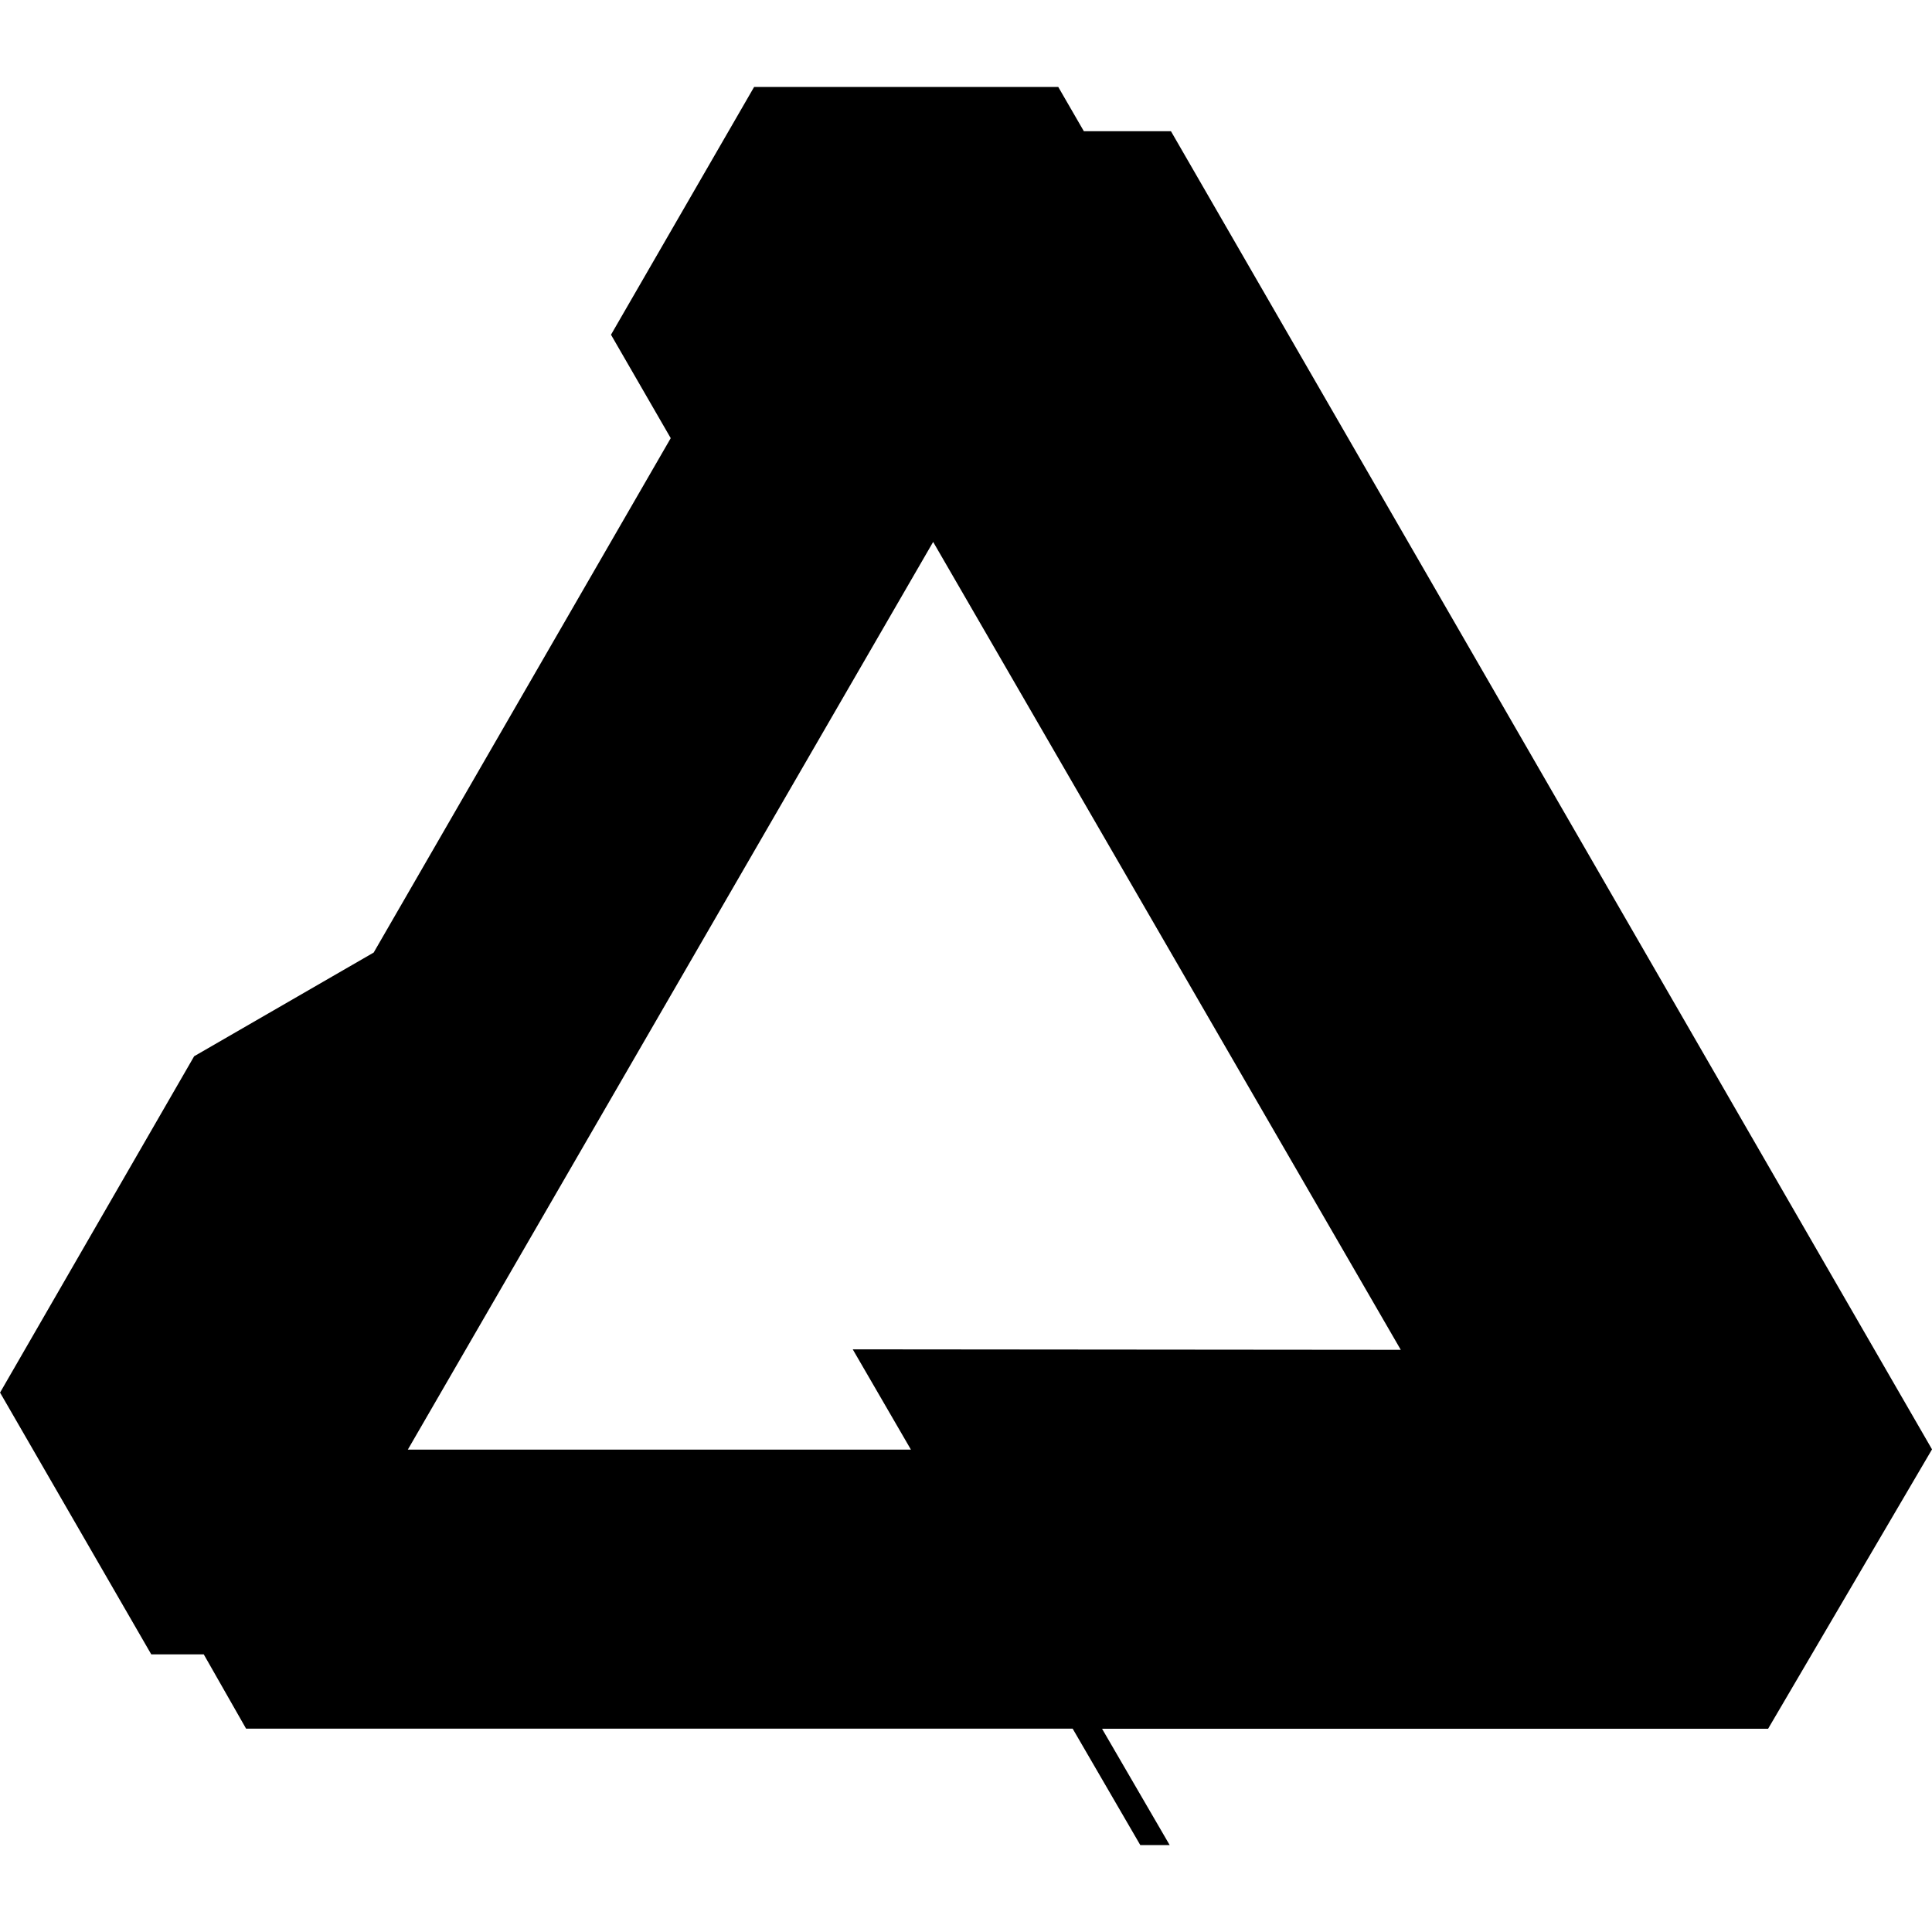
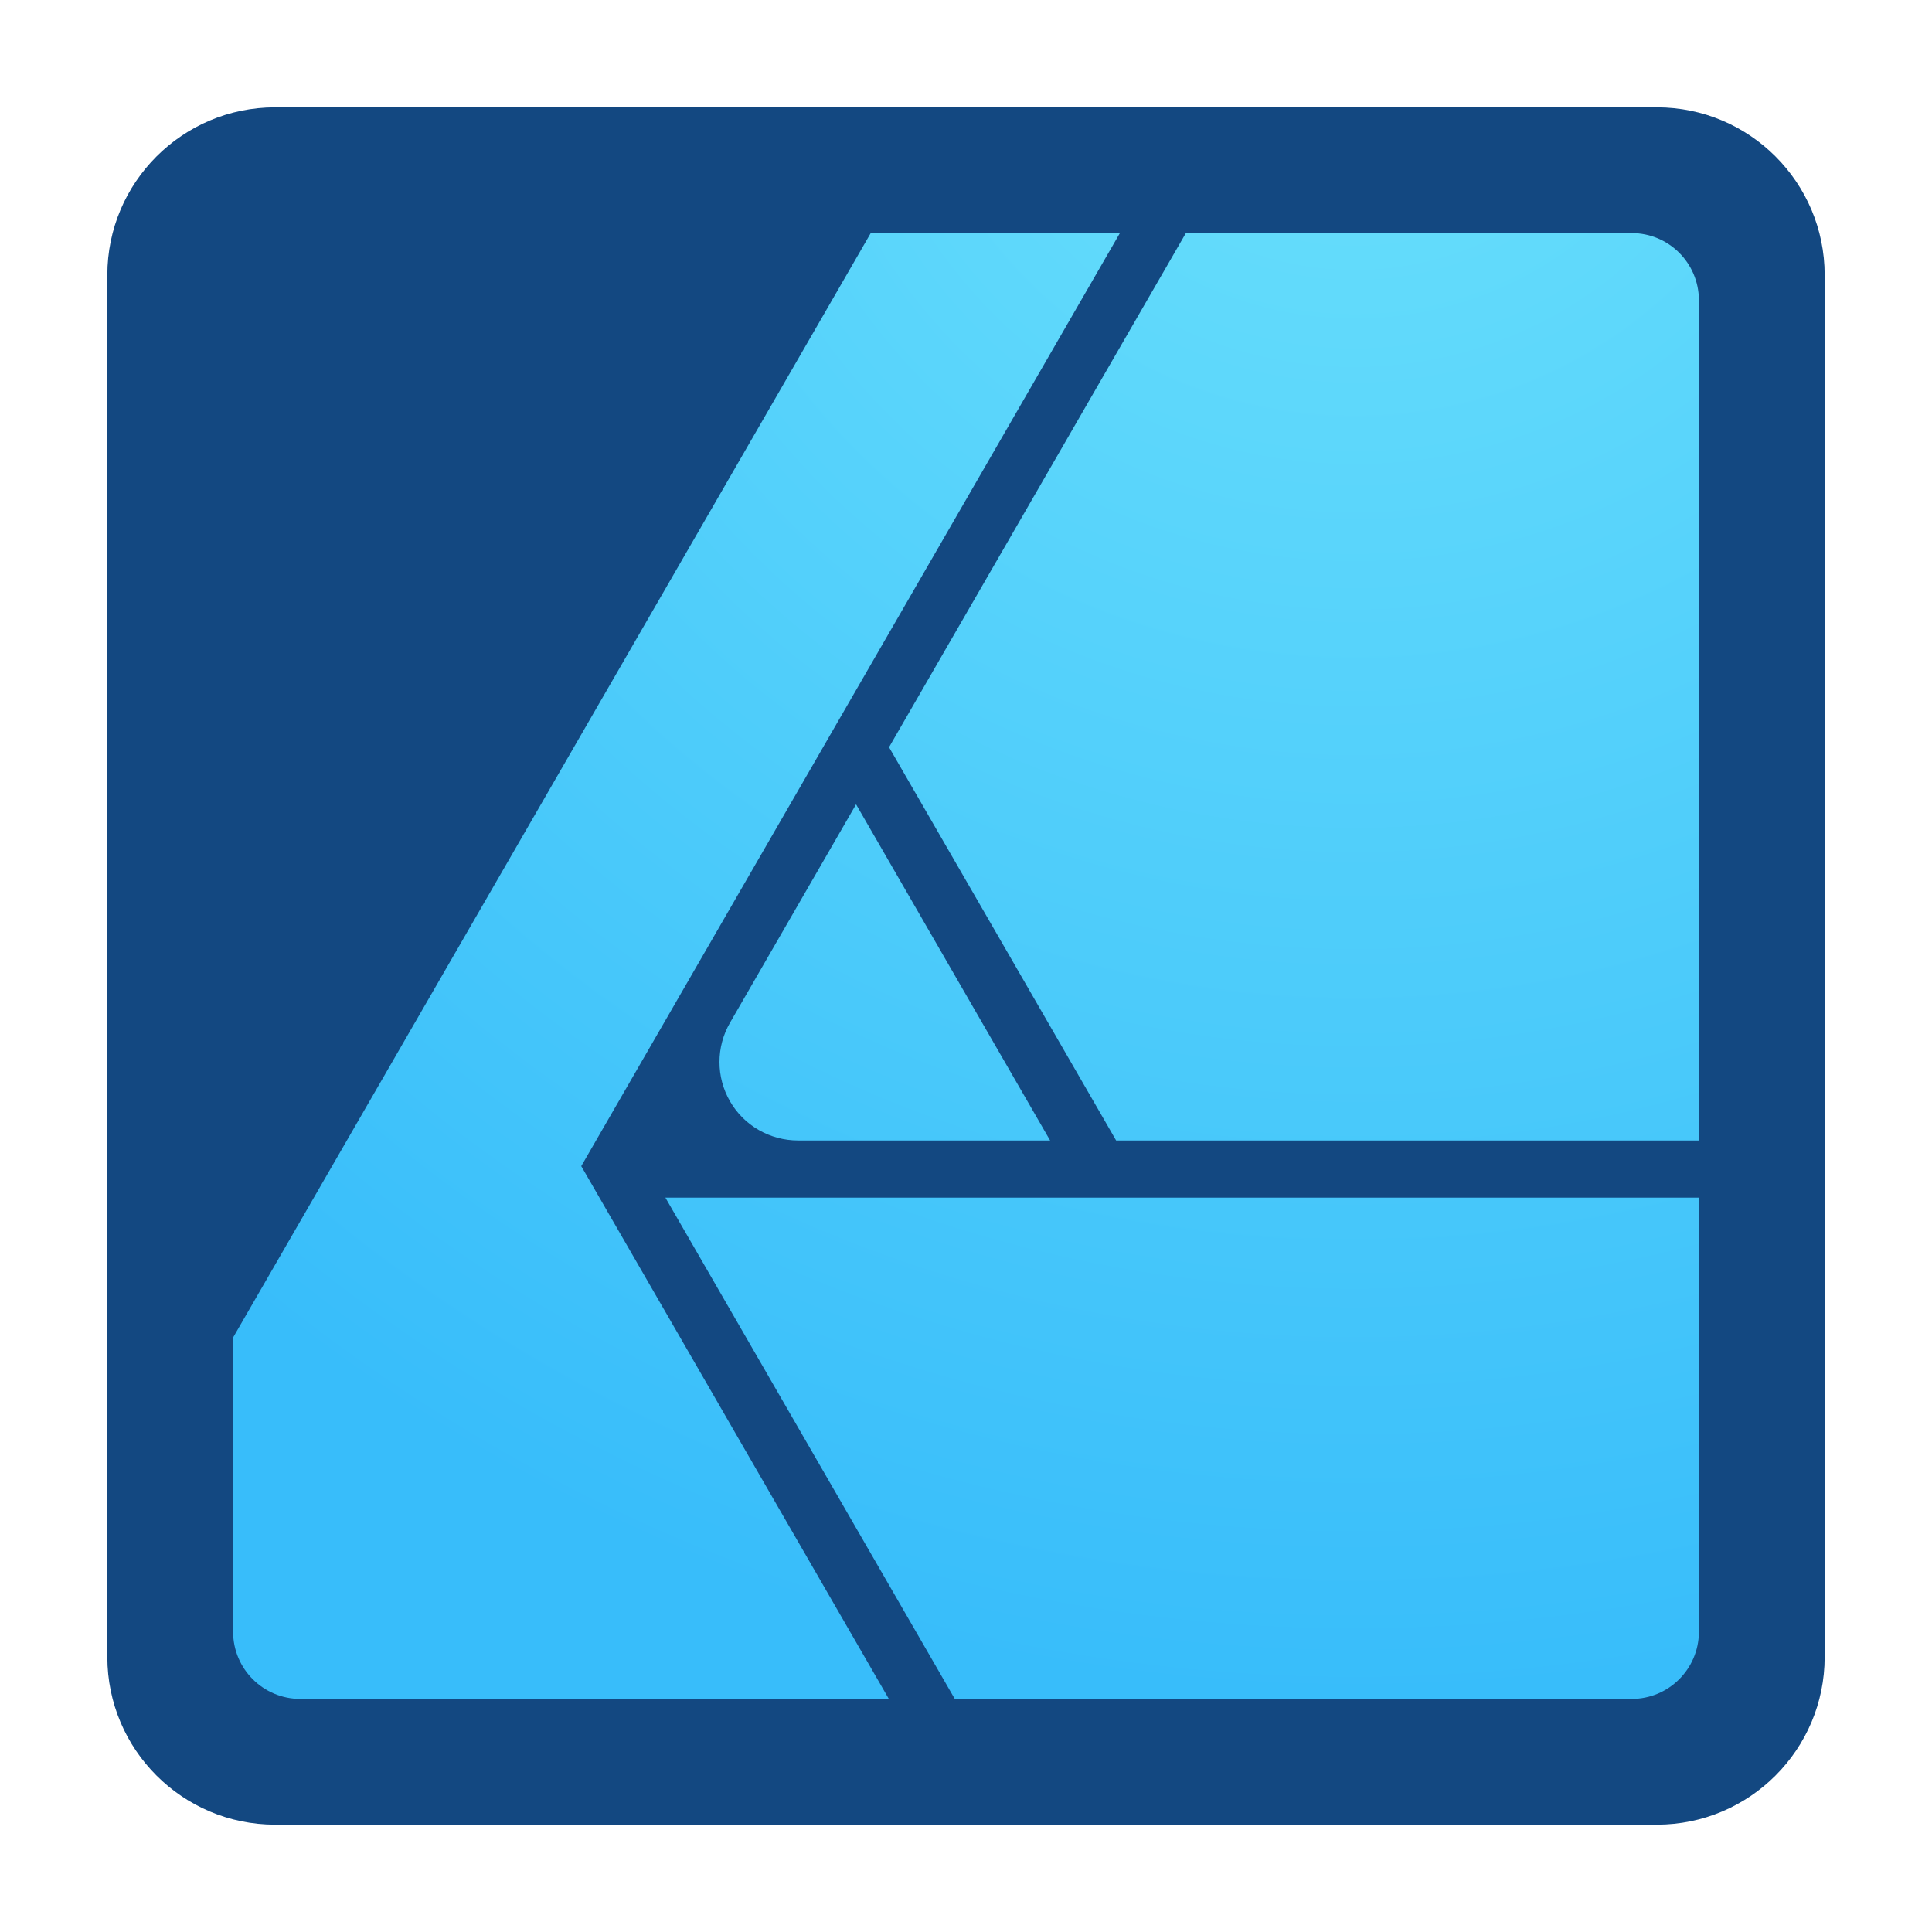
- <svg xmlns="http://www.w3.org/2000/svg" width="24" height="24" viewBox="0 0 24 24">
-   <path fill="currentColor" d="M9.368 1.08h3.778l.318.55h1.082L24 18.004v.001l-2.036 3.47H13.69l.84 1.445h-.365l-.84-1.446H3.057l-.526-.923h-.652L0 17.298l.002-.001l2.41-4.176l2.23-1.288l3.69-6.39l-.742-1.285zm2.224 5.652L5.066 18.008h6.25l-.723-1.246l6.808.006z" />
+ <svg xmlns="http://www.w3.org/2000/svg" width="90" height="90" viewBox="0 0 90 90" fill="none">
+   <path fill-rule="evenodd" clip-rule="evenodd" d="M85 12.812C85 8.501 81.499 5 77.188 5H12.812C8.501 5 5 8.501 5 12.812V77.188C5 81.499 8.501 85 12.812 85H77.188C81.499 85 85 81.499 85 77.188V12.812Z" fill="#134881" />
+   <path fill-rule="evenodd" clip-rule="evenodd" d="M79.141 76.04C79.127 77.754 77.732 79.141 76.016 79.141H44.477L30.997 55.791H79.141V76.04ZM10.859 76.016V62.306L40.562 10.859H52.169L27.077 54.323L41.405 79.141H13.984C12.259 79.141 10.859 77.74 10.859 76.016ZM48.919 53.128H37.184C35.873 53.128 34.663 52.441 34.008 51.306C33.352 50.172 33.352 48.773 34.008 47.639C36.615 43.124 39.879 37.47 39.879 37.47L48.919 53.128ZM76.016 10.859C77.732 10.859 79.127 12.246 79.141 13.96V53.128H51.994L41.415 34.809L55.242 10.859H76.016Z" fill="url(#paint0_radial_942_16380)" />
+   <defs>
+     <radialGradient id="paint0_radial_942_16380" cx="0" cy="0" r="1" gradientUnits="userSpaceOnUse" gradientTransform="translate(63.0492 -1.97335) scale(81.1141 81.1141)">
+       <stop stop-color="#6BE1FB" />
+       <stop offset="1" stop-color="#38BDFA" />
+     </radialGradient>
+   </defs>
</svg>
